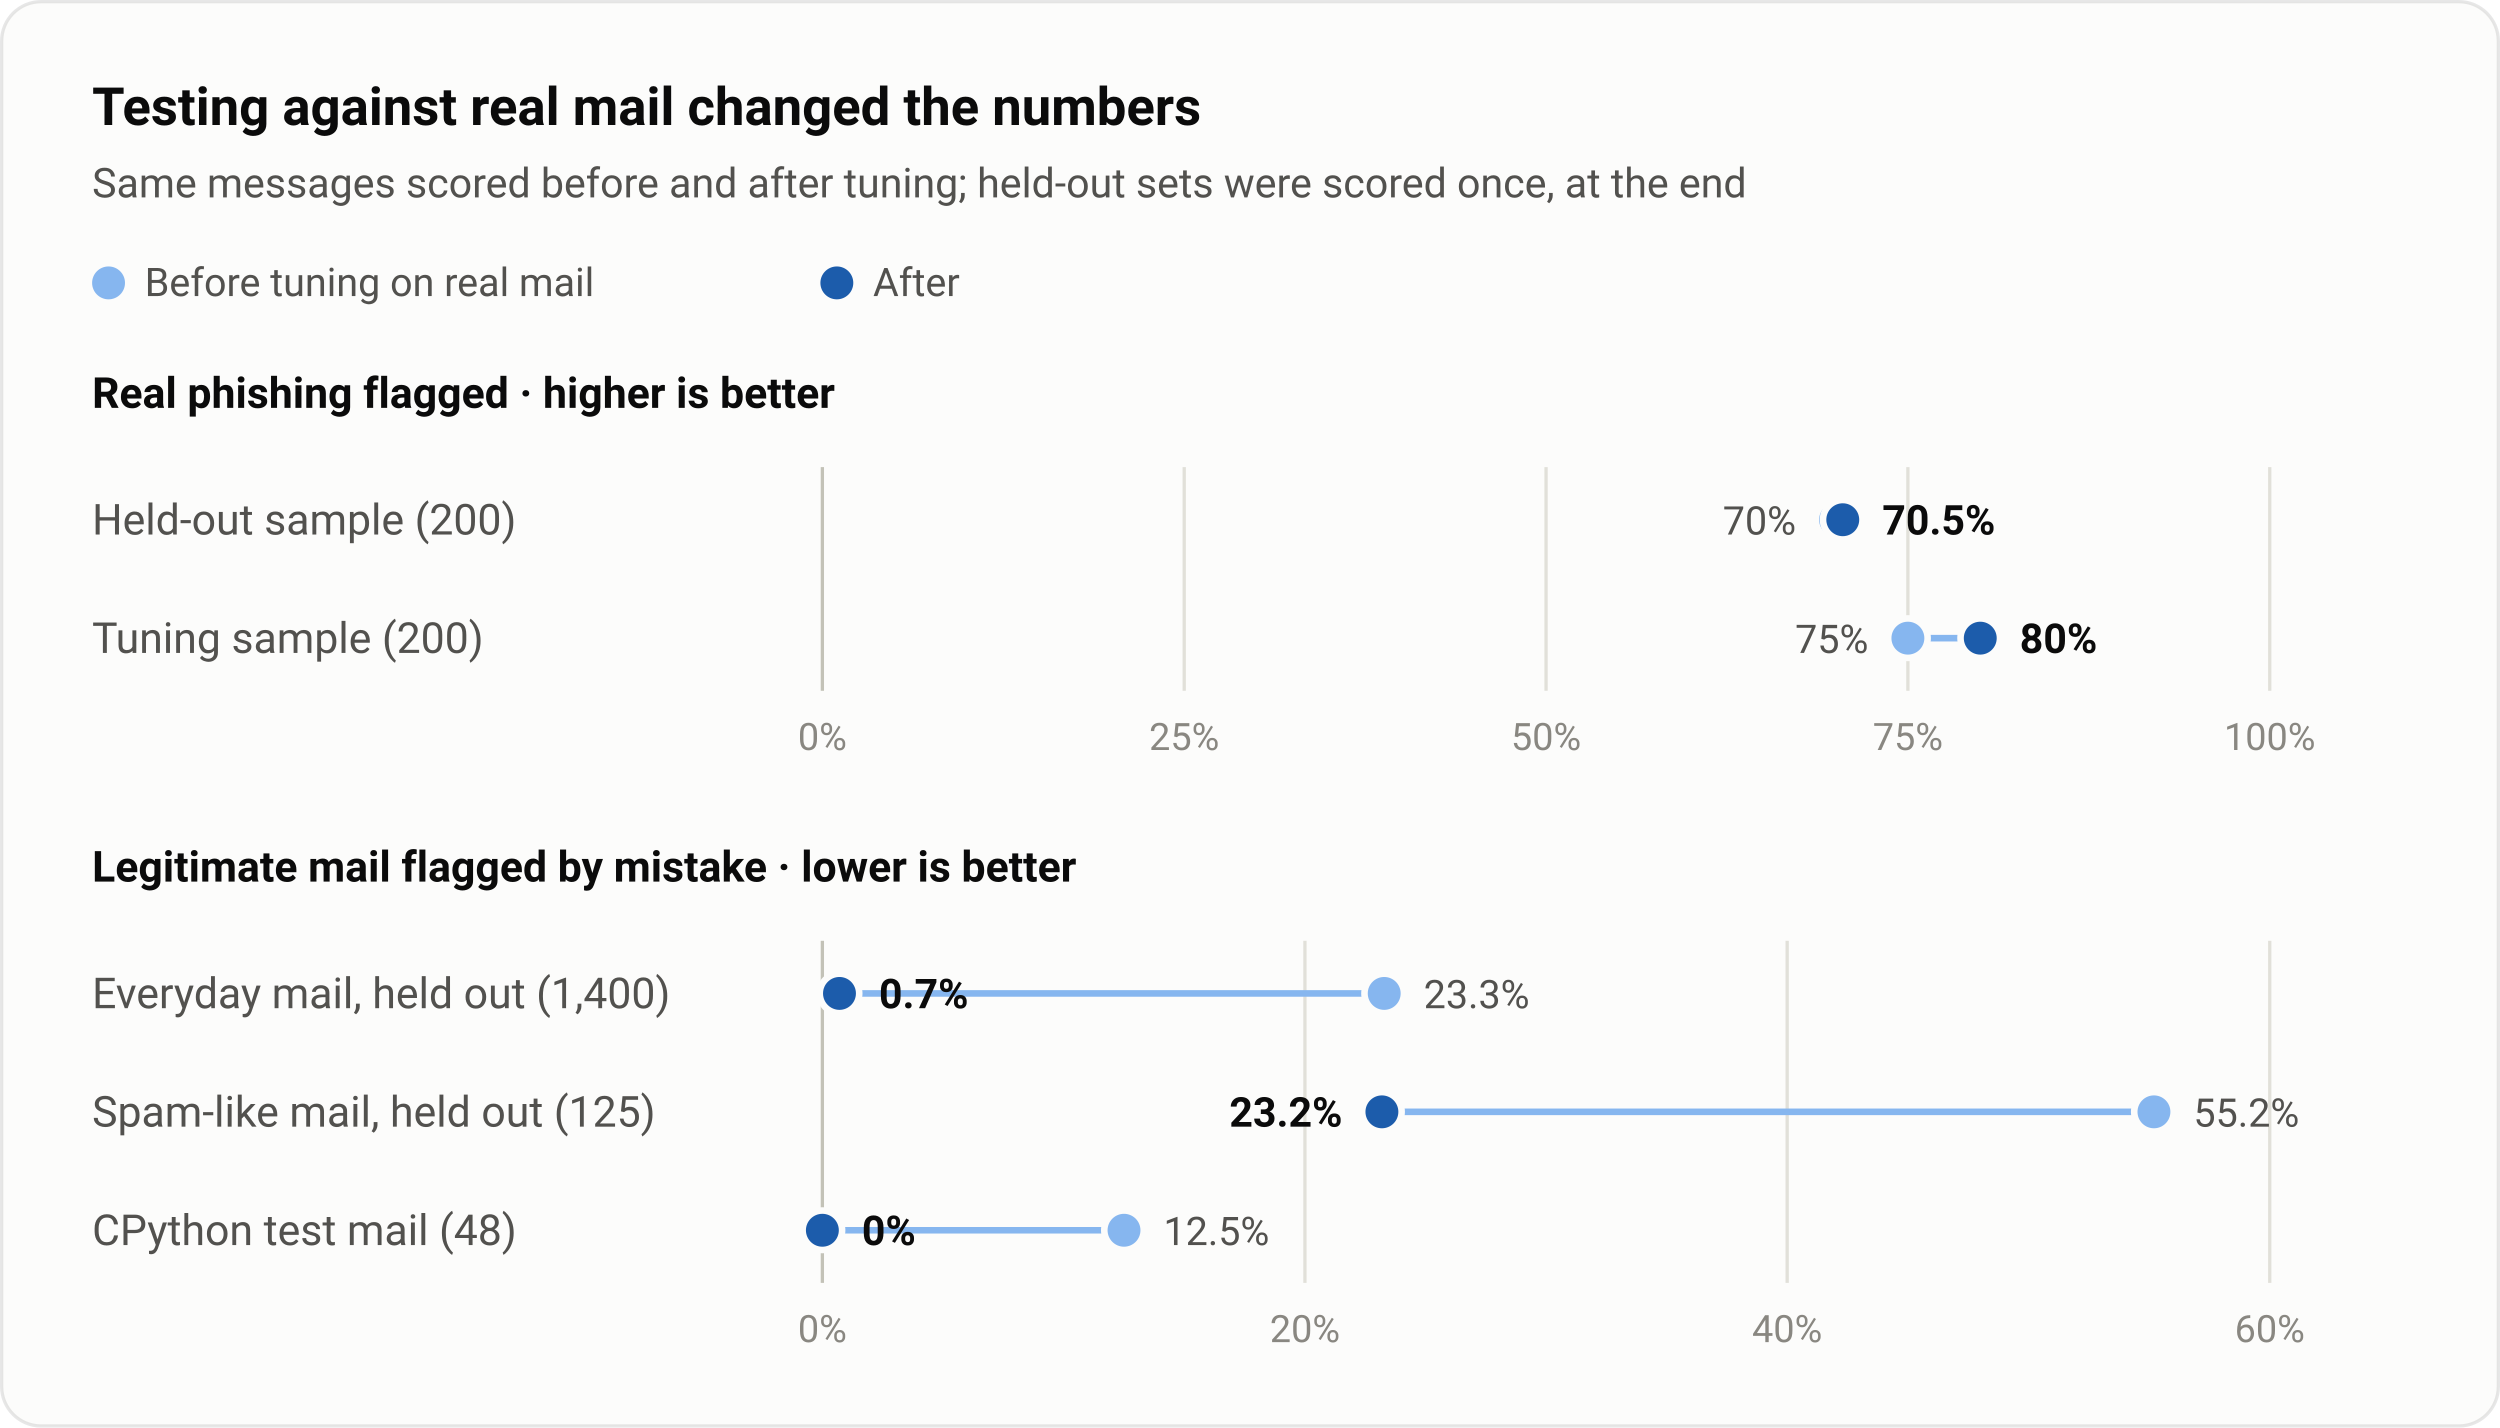
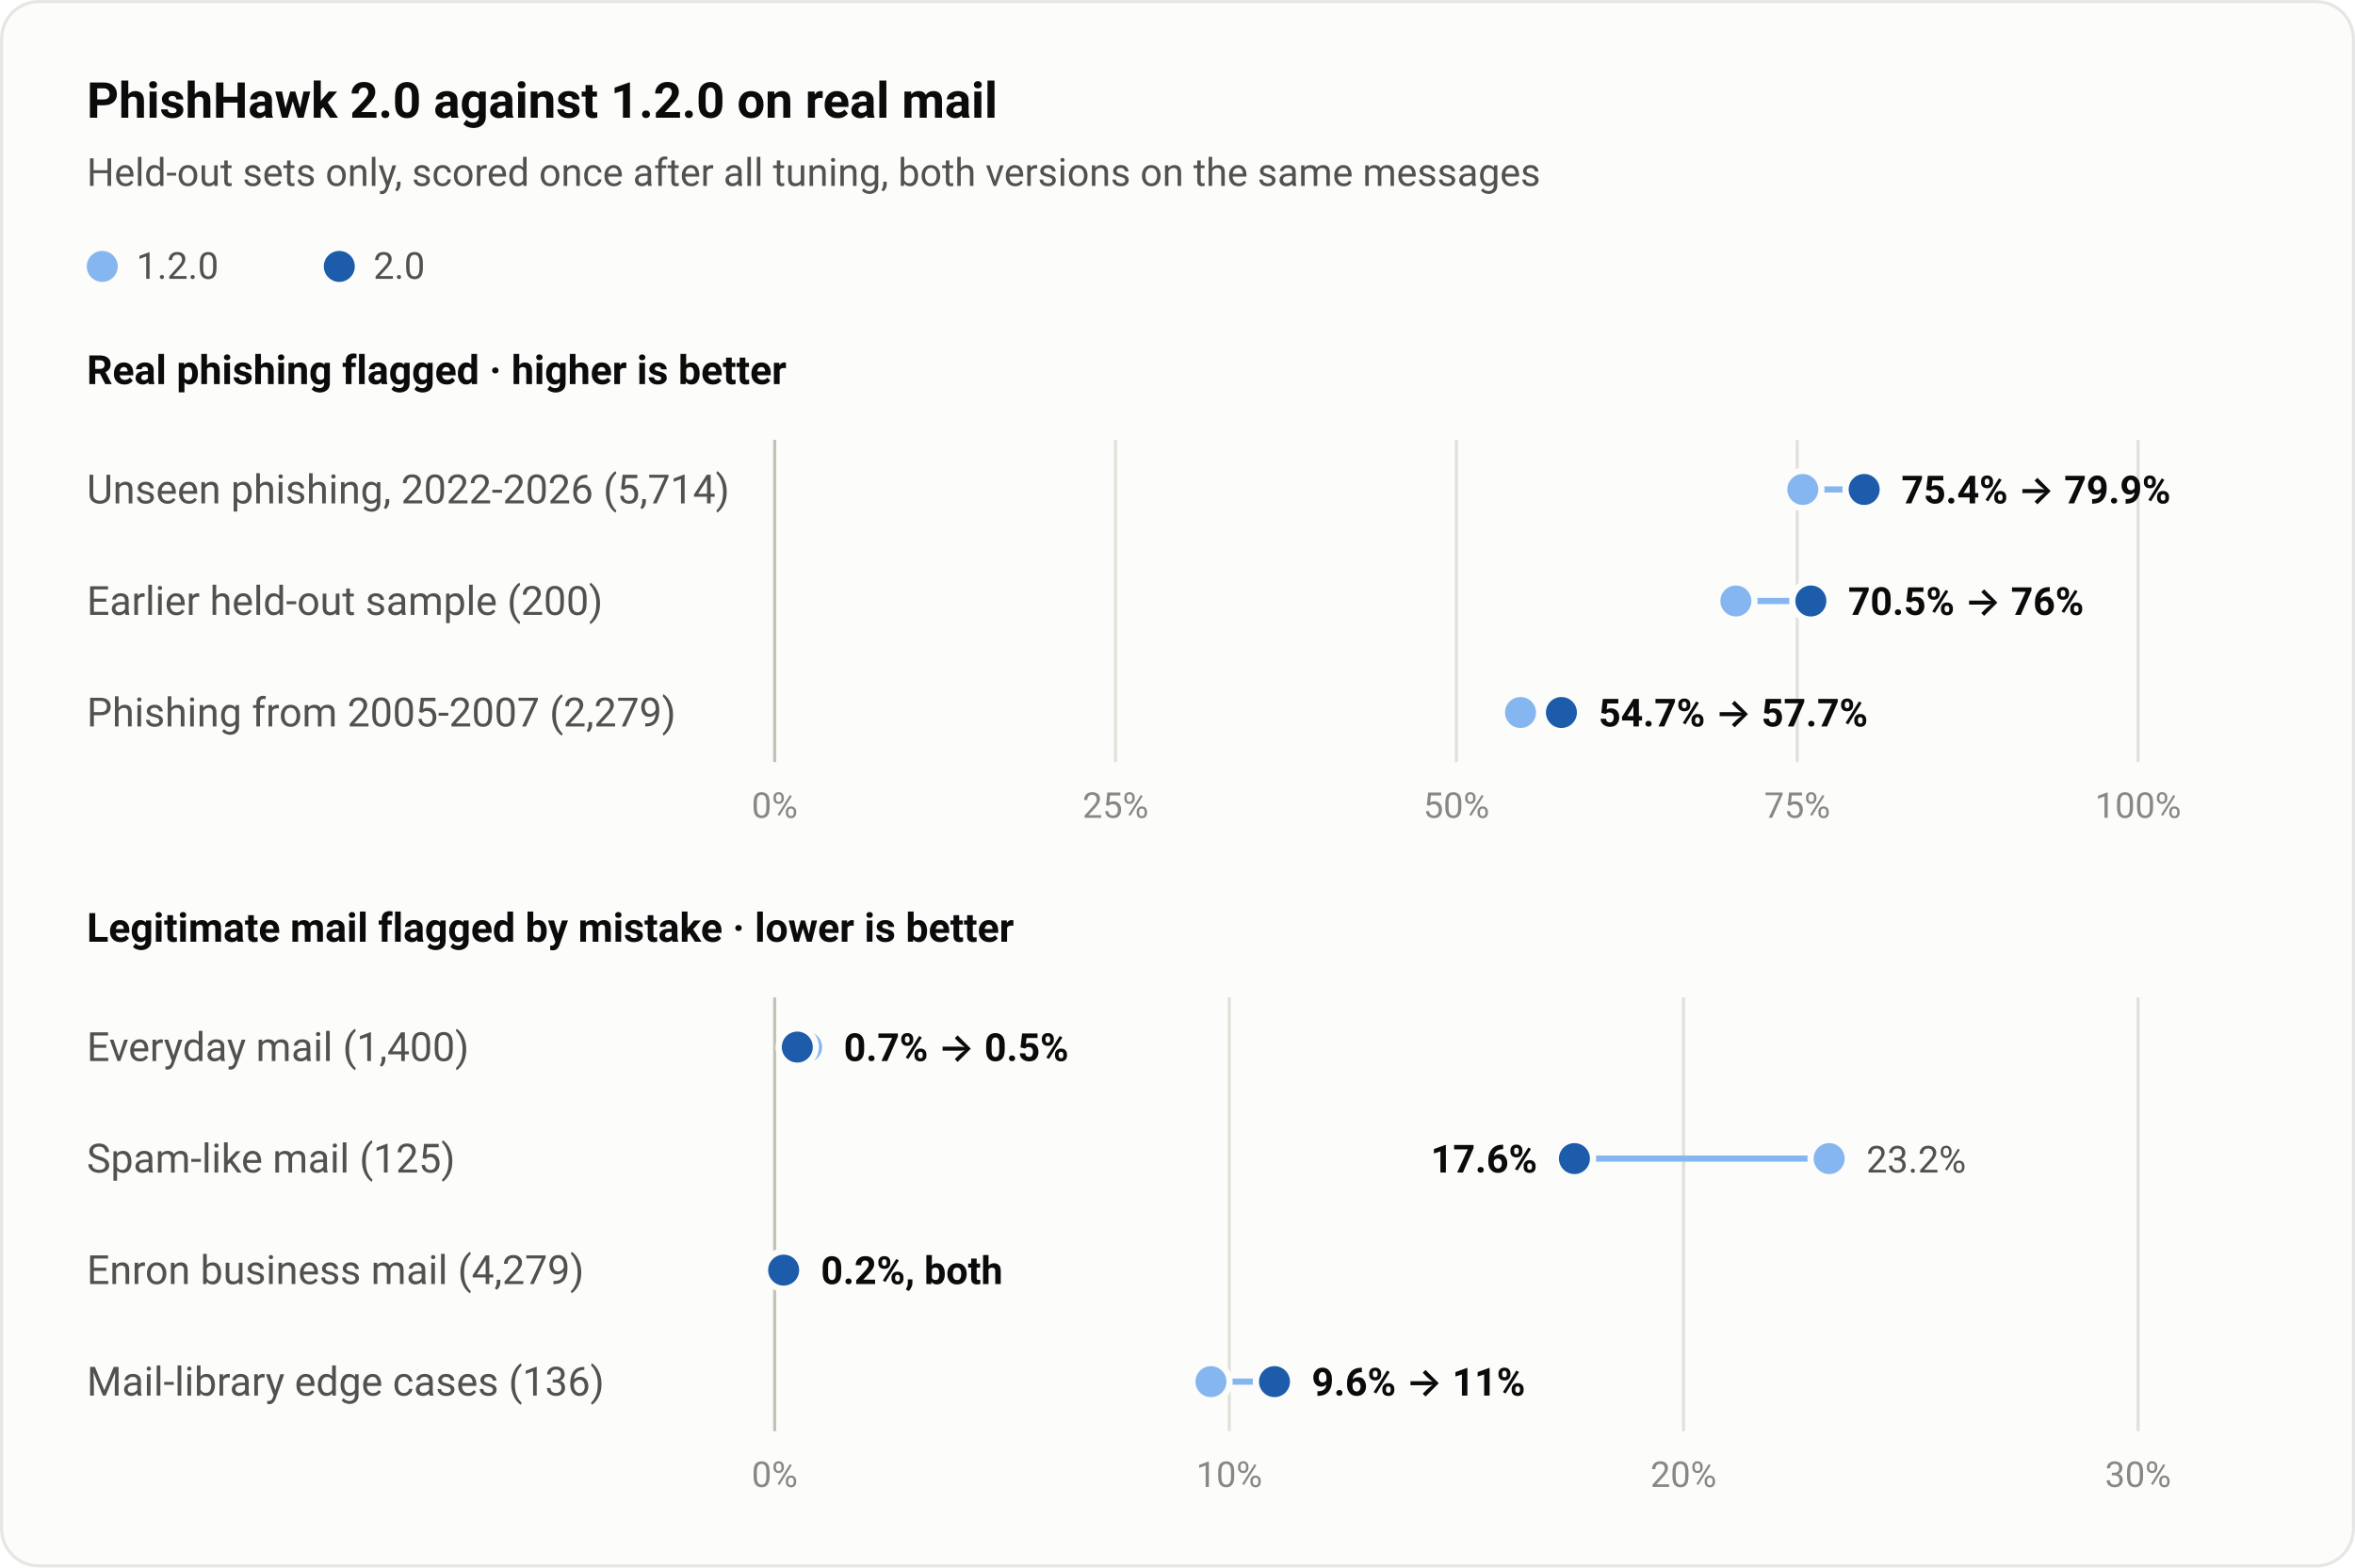
- <svg xmlns="http://www.w3.org/2000/svg" width="760" height="434" viewBox="0 0 760 434" font-family="system-ui,-apple-system,'Segoe UI',Roboto,sans-serif" role="img" aria-label="Testing against real mail changed the numbers">
-   <rect x="0.5" y="0.5" width="759" height="433" rx="12" fill="#fcfcfb" stroke="rgba(11,11,11,0.10)" />
-   <text x="28.0" y="38.0" fill="#0b0b0b" font-size="16" font-weight="600" text-anchor="start">Testing against real mail changed the numbers</text>
-   <text x="28.0" y="60.0" fill="#52514e" font-size="12.5" font-weight="400" text-anchor="start">Same messages scored before and after tuning; held-out sets were scored once, at the end</text>
+ <svg xmlns="http://www.w3.org/2000/svg" width="760" height="506" viewBox="0 0 760 506" font-family="system-ui,-apple-system,'Segoe UI',Roboto,sans-serif" role="img" aria-label="PhishHawk 2.0 against 1.2.0 on real mail">
+   <rect x="0.5" y="0.5" width="759" height="505" rx="12" fill="#fcfcfb" stroke="rgba(11,11,11,0.10)" />
+   <text x="28.0" y="38.0" fill="#0b0b0b" font-size="16" font-weight="600" text-anchor="start">PhishHawk 2.0 against 1.2.0 on real mail</text>
+   <text x="28.0" y="60.0" fill="#52514e" font-size="12.5" font-weight="400" text-anchor="start">Held-out sets only, scored once after all tuning, both versions on the same messages</text>
  <circle cx="33.0" cy="86.0" r="5" fill="#86b6ef" />
-   <text x="44.0" y="90.0" fill="#52514e" font-size="12" font-weight="400" text-anchor="start">Before tuning on real mail</text>
-   <circle cx="254.4" cy="86.0" r="5" fill="#1c5cab" />
-   <text x="265.4" y="90.0" fill="#52514e" font-size="12" font-weight="400" text-anchor="start">After</text>
+   <text x="44.0" y="90.0" fill="#52514e" font-size="12" font-weight="400" text-anchor="start">1.2.0</text>
+   <circle cx="109.5" cy="86.0" r="5" fill="#1c5cab" />
+   <text x="120.5" y="90.0" fill="#52514e" font-size="12" font-weight="400" text-anchor="start">2.0</text>
  <text x="28.0" y="124.0" fill="#0b0b0b" font-size="13" font-weight="600" text-anchor="start">Real phishing flagged · higher is better</text>
-   <line x1="250.0" y1="142.0" x2="250.0" y2="210.0" stroke="#c3c2b7" stroke-width="1" />
-   <text x="250.0" y="228.0" fill="#898781" font-size="11.5" font-weight="400" text-anchor="middle">0%</text>
-   <line x1="360.0" y1="142.0" x2="360.0" y2="210.0" stroke="#e1e0d9" stroke-width="1" />
-   <text x="360.0" y="228.0" fill="#898781" font-size="11.5" font-weight="400" text-anchor="middle">25%</text>
-   <line x1="470.0" y1="142.0" x2="470.0" y2="210.0" stroke="#e1e0d9" stroke-width="1" />
-   <text x="470.0" y="228.0" fill="#898781" font-size="11.5" font-weight="400" text-anchor="middle">50%</text>
-   <line x1="580.0" y1="142.0" x2="580.0" y2="210.0" stroke="#e1e0d9" stroke-width="1" />
-   <text x="580.0" y="228.0" fill="#898781" font-size="11.5" font-weight="400" text-anchor="middle">75%</text>
-   <line x1="690.0" y1="142.0" x2="690.0" y2="210.0" stroke="#e1e0d9" stroke-width="1" />
-   <text x="690.0" y="228.0" fill="#898781" font-size="11.5" font-weight="400" text-anchor="middle">100%</text>
-   <text x="28.0" y="162.5" fill="#52514e" font-size="13" font-weight="400" text-anchor="start">Held-out sample (200)</text>
-   <line x1="558.0" y1="158.0" x2="560.2" y2="158.0" stroke="#86b6ef" stroke-width="2" stroke-linecap="round" />
-   <circle cx="558.0" cy="158.0" r="6" fill="#86b6ef" stroke="#fcfcfb" stroke-width="2" />
-   <circle cx="560.2" cy="158.0" r="6" fill="#1c5cab" stroke="#fcfcfb" stroke-width="2" />
-   <text x="546.0" y="162.5" fill="#52514e" font-size="12" font-weight="400" text-anchor="end">70%</text>
-   <text x="572.2" y="162.5" fill="#0b0b0b" font-size="12.5" font-weight="600" text-anchor="start">70.5%</text>
-   <text x="28.0" y="198.5" fill="#52514e" font-size="13" font-weight="400" text-anchor="start">Tuning sample (200)</text>
-   <line x1="580.0" y1="194.0" x2="602.0" y2="194.0" stroke="#86b6ef" stroke-width="2" stroke-linecap="round" />
-   <circle cx="580.0" cy="194.0" r="6" fill="#86b6ef" stroke="#fcfcfb" stroke-width="2" />
-   <circle cx="602.0" cy="194.0" r="6" fill="#1c5cab" stroke="#fcfcfb" stroke-width="2" />
-   <text x="568.0" y="198.5" fill="#52514e" font-size="12" font-weight="400" text-anchor="end">75%</text>
-   <text x="614.0" y="198.5" fill="#0b0b0b" font-size="12.5" font-weight="600" text-anchor="start">80%</text>
-   <text x="28.0" y="268.0" fill="#0b0b0b" font-size="13" font-weight="600" text-anchor="start">Legitimate mail flagged by mistake · lower is better</text>
-   <line x1="250.0" y1="286.0" x2="250.0" y2="390.0" stroke="#c3c2b7" stroke-width="1" />
-   <text x="250.0" y="408.0" fill="#898781" font-size="11.5" font-weight="400" text-anchor="middle">0%</text>
-   <line x1="396.7" y1="286.0" x2="396.7" y2="390.0" stroke="#e1e0d9" stroke-width="1" />
-   <text x="396.7" y="408.0" fill="#898781" font-size="11.5" font-weight="400" text-anchor="middle">20%</text>
-   <line x1="543.3" y1="286.0" x2="543.3" y2="390.0" stroke="#e1e0d9" stroke-width="1" />
-   <text x="543.3" y="408.0" fill="#898781" font-size="11.5" font-weight="400" text-anchor="middle">40%</text>
-   <line x1="690.0" y1="286.0" x2="690.0" y2="390.0" stroke="#e1e0d9" stroke-width="1" />
-   <text x="690.0" y="408.0" fill="#898781" font-size="11.5" font-weight="400" text-anchor="middle">60%</text>
-   <text x="28.0" y="306.5" fill="#52514e" font-size="13" font-weight="400" text-anchor="start">Everyday mail, held out (1,400)</text>
-   <line x1="420.8" y1="302.0" x2="255.2" y2="302.0" stroke="#86b6ef" stroke-width="2" stroke-linecap="round" />
-   <circle cx="420.8" cy="302.0" r="6" fill="#86b6ef" stroke="#fcfcfb" stroke-width="2" />
-   <circle cx="255.2" cy="302.0" r="6" fill="#1c5cab" stroke="#fcfcfb" stroke-width="2" />
-   <text x="432.8" y="306.5" fill="#52514e" font-size="12" font-weight="400" text-anchor="start">23.3%</text>
-   <text x="267.2" y="306.5" fill="#0b0b0b" font-size="12.5" font-weight="600" text-anchor="start">0.7%</text>
-   <text x="28.0" y="342.5" fill="#52514e" font-size="13" font-weight="400" text-anchor="start">Spam-like mail, held out (125)</text>
-   <line x1="654.8" y1="338.0" x2="420.1" y2="338.0" stroke="#86b6ef" stroke-width="2" stroke-linecap="round" />
-   <circle cx="654.8" cy="338.0" r="6" fill="#86b6ef" stroke="#fcfcfb" stroke-width="2" />
-   <circle cx="420.1" cy="338.0" r="6" fill="#1c5cab" stroke="#fcfcfb" stroke-width="2" />
-   <text x="666.8" y="342.5" fill="#52514e" font-size="12" font-weight="400" text-anchor="start">55.2%</text>
-   <text x="408.1" y="342.5" fill="#0b0b0b" font-size="12.5" font-weight="600" text-anchor="end">23.2%</text>
-   <text x="28.0" y="378.5" fill="#52514e" font-size="13" font-weight="400" text-anchor="start">CPython test mail (48)</text>
-   <line x1="341.7" y1="374.0" x2="250.0" y2="374.0" stroke="#86b6ef" stroke-width="2" stroke-linecap="round" />
-   <circle cx="341.7" cy="374.0" r="6" fill="#86b6ef" stroke="#fcfcfb" stroke-width="2" />
-   <circle cx="250.0" cy="374.0" r="6" fill="#1c5cab" stroke="#fcfcfb" stroke-width="2" />
-   <text x="353.7" y="378.5" fill="#52514e" font-size="12" font-weight="400" text-anchor="start">12.5%</text>
-   <text x="262.0" y="378.5" fill="#0b0b0b" font-size="12.5" font-weight="600" text-anchor="start">0%</text>
+   <line x1="250.0" y1="142.0" x2="250.0" y2="246.0" stroke="#c3c2b7" stroke-width="1" />
+   <text x="250.0" y="264.0" fill="#898781" font-size="11.5" font-weight="400" text-anchor="middle">0%</text>
+   <line x1="360.0" y1="142.0" x2="360.0" y2="246.0" stroke="#e1e0d9" stroke-width="1" />
+   <text x="360.0" y="264.0" fill="#898781" font-size="11.5" font-weight="400" text-anchor="middle">25%</text>
+   <line x1="470.0" y1="142.0" x2="470.0" y2="246.0" stroke="#e1e0d9" stroke-width="1" />
+   <text x="470.0" y="264.0" fill="#898781" font-size="11.5" font-weight="400" text-anchor="middle">50%</text>
+   <line x1="580.0" y1="142.0" x2="580.0" y2="246.0" stroke="#e1e0d9" stroke-width="1" />
+   <text x="580.0" y="264.0" fill="#898781" font-size="11.5" font-weight="400" text-anchor="middle">75%</text>
+   <line x1="690.0" y1="142.0" x2="690.0" y2="246.0" stroke="#e1e0d9" stroke-width="1" />
+   <text x="690.0" y="264.0" fill="#898781" font-size="11.5" font-weight="400" text-anchor="middle">100%</text>
+   <text x="28.0" y="162.5" fill="#52514e" font-size="13" font-weight="400" text-anchor="start">Unseen phishing, 2022-2026 (5,714)</text>
+   <line x1="581.8" y1="158.0" x2="601.6" y2="158.0" stroke="#86b6ef" stroke-width="2" stroke-linecap="round" />
+   <circle cx="581.8" cy="158.0" r="6" fill="#86b6ef" stroke="#fcfcfb" stroke-width="2" />
+   <circle cx="601.6" cy="158.0" r="6" fill="#1c5cab" stroke="#fcfcfb" stroke-width="2" />
+   <text x="613.6" y="162.5" fill="#0b0b0b" font-size="12.5" font-weight="600" text-anchor="start">75.4% → 79.9%</text>
+   <text x="28.0" y="198.5" fill="#52514e" font-size="13" font-weight="400" text-anchor="start">Earlier held-out sample (200)</text>
+   <line x1="560.2" y1="194.0" x2="584.4" y2="194.0" stroke="#86b6ef" stroke-width="2" stroke-linecap="round" />
+   <circle cx="560.2" cy="194.0" r="6" fill="#86b6ef" stroke="#fcfcfb" stroke-width="2" />
+   <circle cx="584.4" cy="194.0" r="6" fill="#1c5cab" stroke="#fcfcfb" stroke-width="2" />
+   <text x="596.4" y="198.5" fill="#0b0b0b" font-size="12.5" font-weight="600" text-anchor="start">70.5% → 76%</text>
+   <text x="28.0" y="234.5" fill="#52514e" font-size="13" font-weight="400" text-anchor="start">Phishing from 2005-2007 (2,279)</text>
+   <line x1="490.7" y1="230.0" x2="503.9" y2="230.0" stroke="#86b6ef" stroke-width="2" stroke-linecap="round" />
+   <circle cx="490.7" cy="230.0" r="6" fill="#86b6ef" stroke="#fcfcfb" stroke-width="2" />
+   <circle cx="503.9" cy="230.0" r="6" fill="#1c5cab" stroke="#fcfcfb" stroke-width="2" />
+   <text x="515.9" y="234.5" fill="#0b0b0b" font-size="12.5" font-weight="600" text-anchor="start">54.7% → 57.7%</text>
+   <text x="28.0" y="304.0" fill="#0b0b0b" font-size="13" font-weight="600" text-anchor="start">Legitimate mail flagged by mistake · lower is better</text>
+   <line x1="250.0" y1="322.0" x2="250.0" y2="462.0" stroke="#c3c2b7" stroke-width="1" />
+   <text x="250.0" y="480.0" fill="#898781" font-size="11.5" font-weight="400" text-anchor="middle">0%</text>
+   <line x1="396.7" y1="322.0" x2="396.7" y2="462.0" stroke="#e1e0d9" stroke-width="1" />
+   <text x="396.7" y="480.0" fill="#898781" font-size="11.5" font-weight="400" text-anchor="middle">10%</text>
+   <line x1="543.3" y1="322.0" x2="543.3" y2="462.0" stroke="#e1e0d9" stroke-width="1" />
+   <text x="543.3" y="480.0" fill="#898781" font-size="11.5" font-weight="400" text-anchor="middle">20%</text>
+   <line x1="690.0" y1="322.0" x2="690.0" y2="462.0" stroke="#e1e0d9" stroke-width="1" />
+   <text x="690.0" y="480.0" fill="#898781" font-size="11.5" font-weight="400" text-anchor="middle">30%</text>
+   <text x="28.0" y="342.5" fill="#52514e" font-size="13" font-weight="400" text-anchor="start">Everyday mail (1,400)</text>
+   <line x1="260.3" y1="338.0" x2="257.3" y2="338.0" stroke="#86b6ef" stroke-width="2" stroke-linecap="round" />
+   <circle cx="260.3" cy="338.0" r="6" fill="#86b6ef" stroke="#fcfcfb" stroke-width="2" />
+   <circle cx="257.3" cy="338.0" r="6" fill="#1c5cab" stroke="#fcfcfb" stroke-width="2" />
+   <text x="272.3" y="342.5" fill="#0b0b0b" font-size="12.5" font-weight="600" text-anchor="start">0.7% → 0.5%</text>
+   <text x="28.0" y="378.5" fill="#52514e" font-size="13" font-weight="400" text-anchor="start">Spam-like mail (125)</text>
+   <line x1="590.3" y1="374.0" x2="508.1" y2="374.0" stroke="#86b6ef" stroke-width="2" stroke-linecap="round" />
+   <circle cx="590.3" cy="374.0" r="6" fill="#86b6ef" stroke="#fcfcfb" stroke-width="2" />
+   <circle cx="508.1" cy="374.0" r="6" fill="#1c5cab" stroke="#fcfcfb" stroke-width="2" />
+   <text x="602.3" y="378.5" fill="#52514e" font-size="12" font-weight="400" text-anchor="start">23.2%</text>
+   <text x="496.1" y="378.5" fill="#0b0b0b" font-size="12.5" font-weight="600" text-anchor="end">17.6%</text>
+   <text x="28.0" y="414.5" fill="#52514e" font-size="13" font-weight="400" text-anchor="start">Enron business mail (4,279)</text>
+   <line x1="252.9" y1="410.0" x2="252.9" y2="410.0" stroke="#86b6ef" stroke-width="2" stroke-linecap="round" />
+   <circle cx="252.9" cy="410.0" r="6" fill="#86b6ef" stroke="#fcfcfb" stroke-width="2" />
+   <circle cx="252.9" cy="410.0" r="6" fill="#1c5cab" stroke="#fcfcfb" stroke-width="2" />
+   <text x="264.9" y="414.5" fill="#0b0b0b" font-size="12.5" font-weight="600" text-anchor="start">0.2%, both</text>
+   <text x="28.0" y="450.5" fill="#52514e" font-size="13" font-weight="400" text-anchor="start">Mail-library edge cases (136)</text>
+   <line x1="390.8" y1="446.0" x2="411.3" y2="446.0" stroke="#86b6ef" stroke-width="2" stroke-linecap="round" />
+   <circle cx="390.8" cy="446.0" r="6" fill="#86b6ef" stroke="#fcfcfb" stroke-width="2" />
+   <circle cx="411.3" cy="446.0" r="6" fill="#1c5cab" stroke="#fcfcfb" stroke-width="2" />
+   <text x="423.3" y="450.5" fill="#0b0b0b" font-size="12.5" font-weight="600" text-anchor="start">9.6% → 11%</text>
</svg>
